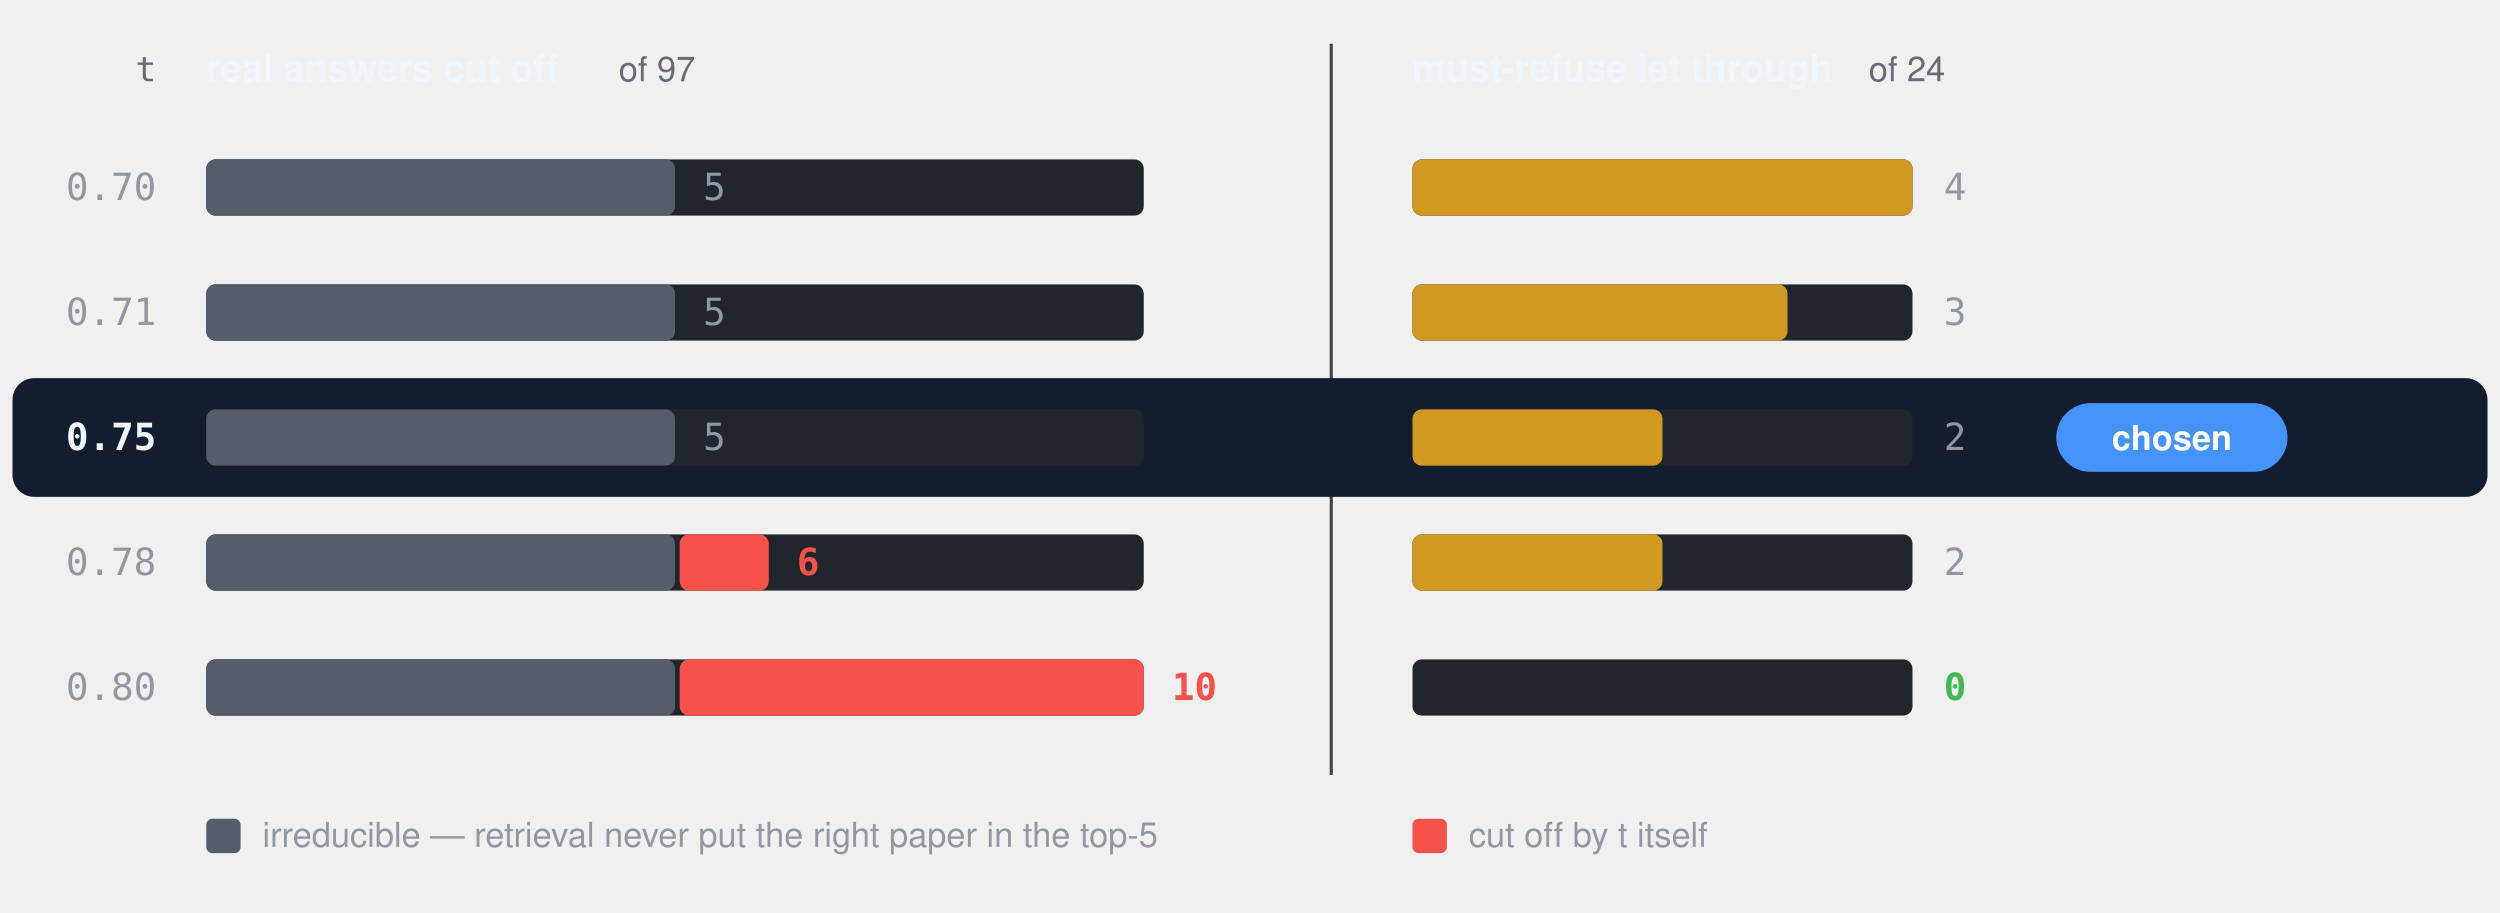
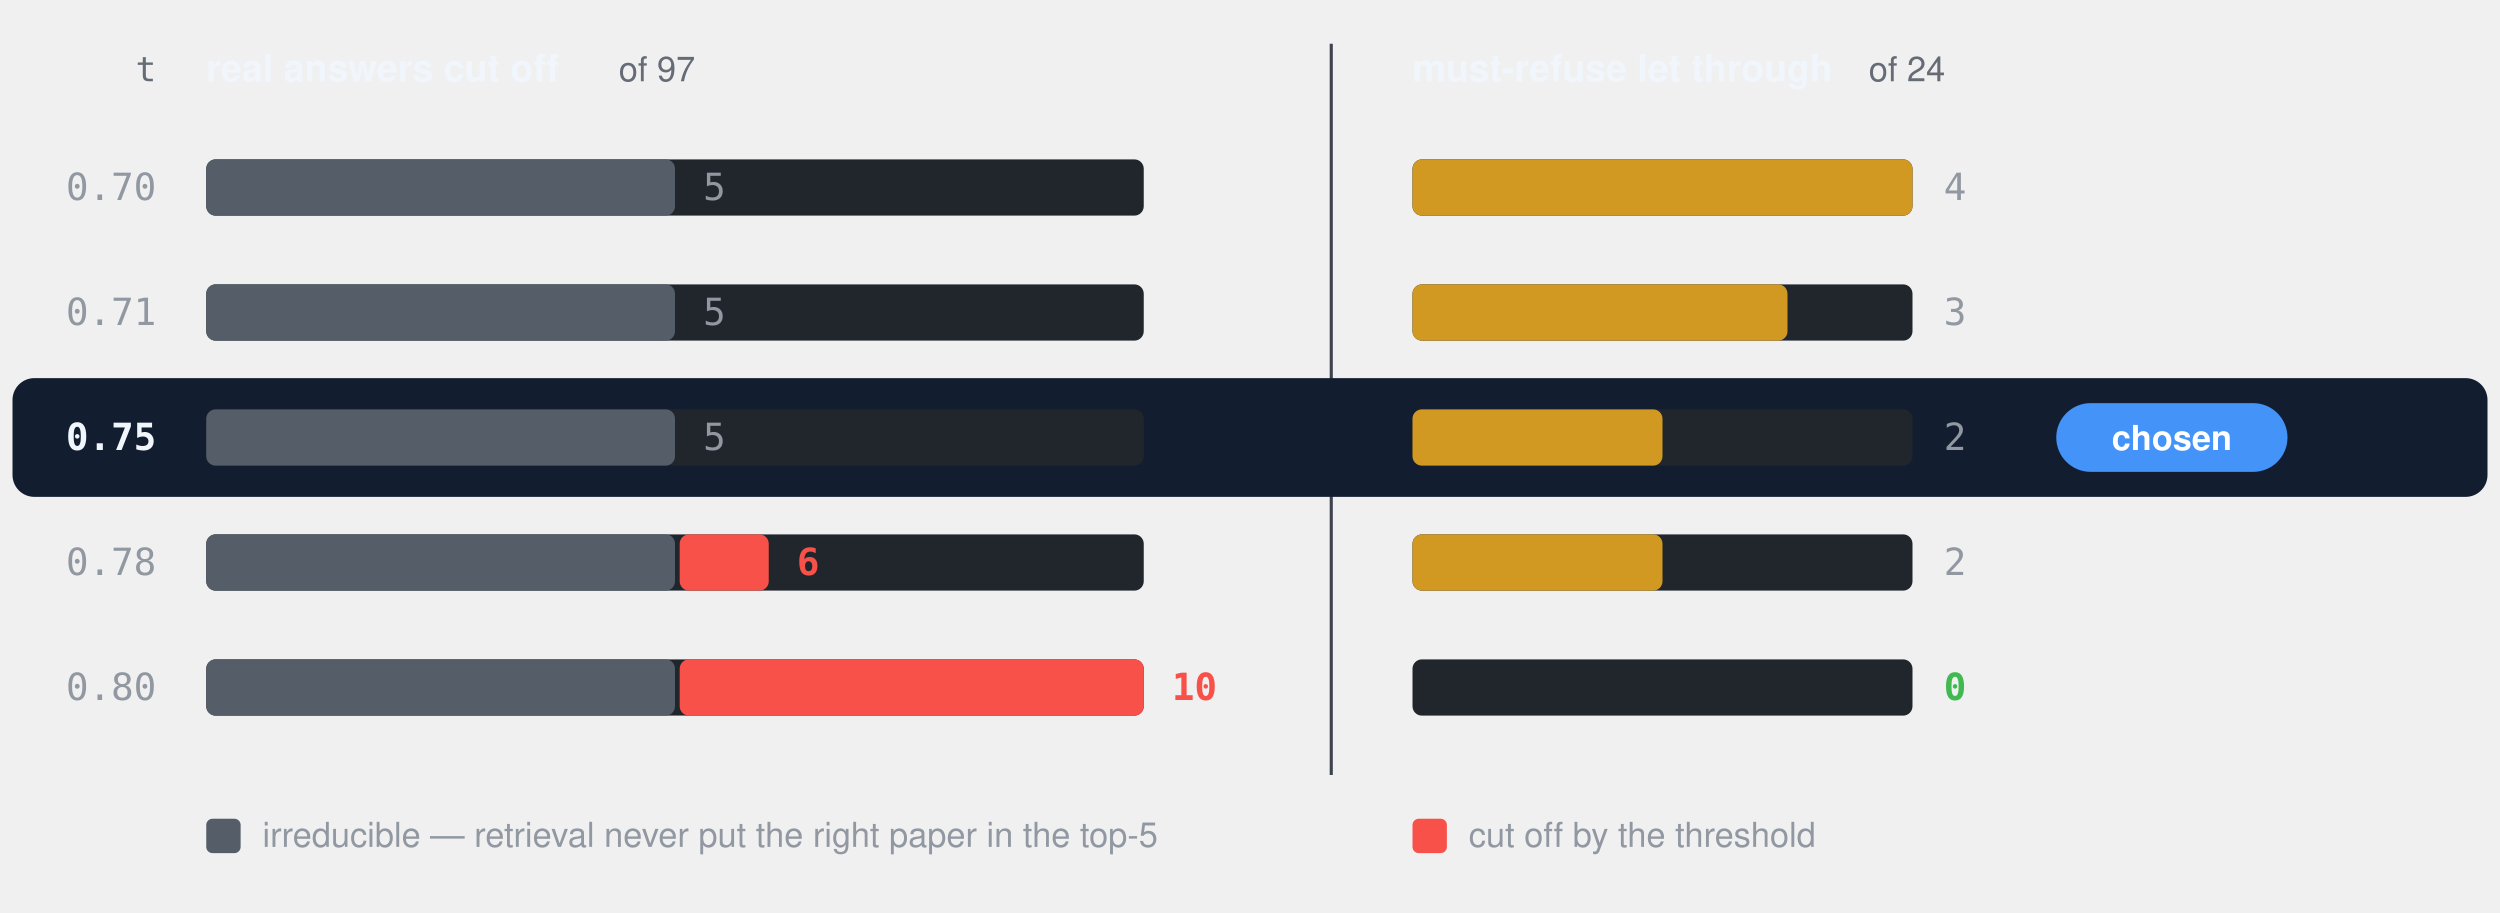
<svg xmlns="http://www.w3.org/2000/svg" width="800" height="292" viewBox="0 0 800 292" font-family="ui-sans-serif,-apple-system,BlinkMacSystemFont,'Segoe UI',Helvetica,Arial,sans-serif">
  <text x="50" y="26" fill="#656c76" font-size="11" font-weight="400" text-anchor="end" font-family="ui-monospace,SFMono-Regular,Menlo,Consolas,monospace">t</text>
  <text x="66" y="26" fill="#f0f6fc" font-size="12" font-weight="600" text-anchor="start">real answers cut off</text>
  <text x="198" y="26" fill="#656c76" font-size="11" font-weight="400" text-anchor="start">of 97</text>
  <text x="452" y="26" fill="#f0f6fc" font-size="12" font-weight="600" text-anchor="start">must-refuse let through</text>
  <text x="598" y="26" fill="#656c76" font-size="11" font-weight="400" text-anchor="start">of 24</text>
  <line x1="426" y1="14" x2="426" y2="248" stroke="#3d444d" stroke-width="1" />
  <text x="50" y="64" fill="#9198a1" font-size="12" font-weight="400" text-anchor="end" font-family="ui-monospace,SFMono-Regular,Menlo,Consolas,monospace">0.70</text>
  <rect x="66.0" y="51.0" width="300.0" height="18" rx="3" fill="#21262d" />
  <rect x="66.0" y="51.0" width="150.0" height="18" rx="3" fill="#545d68" />
  <text x="225.0" y="64" fill="#9198a1" font-size="12" font-weight="400" text-anchor="start" font-family="ui-monospace,SFMono-Regular,Menlo,Consolas,monospace">5</text>
  <rect x="452.0" y="51.0" width="160.0" height="18" rx="3" fill="#21262d" />
  <rect x="452.0" y="51.0" width="160.0" height="18" rx="3" fill="#d29922" />
  <text x="622" y="64" fill="#9198a1" font-size="12" font-weight="400" text-anchor="start" font-family="ui-monospace,SFMono-Regular,Menlo,Consolas,monospace">4</text>
  <text x="50" y="104" fill="#9198a1" font-size="12" font-weight="400" text-anchor="end" font-family="ui-monospace,SFMono-Regular,Menlo,Consolas,monospace">0.71</text>
  <rect x="66.0" y="91.0" width="300.0" height="18" rx="3" fill="#21262d" />
  <rect x="66.0" y="91.0" width="150.0" height="18" rx="3" fill="#545d68" />
  <text x="225.0" y="104" fill="#9198a1" font-size="12" font-weight="400" text-anchor="start" font-family="ui-monospace,SFMono-Regular,Menlo,Consolas,monospace">5</text>
  <rect x="452.0" y="91.0" width="160.0" height="18" rx="3" fill="#21262d" />
  <rect x="452.0" y="91.0" width="120.0" height="18" rx="3" fill="#d29922" />
  <text x="622" y="104" fill="#9198a1" font-size="12" font-weight="400" text-anchor="start" font-family="ui-monospace,SFMono-Regular,Menlo,Consolas,monospace">3</text>
  <rect x="4.0" y="121.0" width="792.0" height="38" rx="7" fill="#121d2f" />
  <text x="50" y="144" fill="#f0f6fc" font-size="12" font-weight="700" text-anchor="end" font-family="ui-monospace,SFMono-Regular,Menlo,Consolas,monospace">0.75</text>
  <rect x="66.0" y="131.0" width="300.0" height="18" rx="3" fill="#21262d" />
  <rect x="66.0" y="131.0" width="150.0" height="18" rx="3" fill="#545d68" />
  <text x="225.0" y="144" fill="#9198a1" font-size="12" font-weight="400" text-anchor="start" font-family="ui-monospace,SFMono-Regular,Menlo,Consolas,monospace">5</text>
  <rect x="452.0" y="131.0" width="160.0" height="18" rx="3" fill="#21262d" />
  <rect x="452.0" y="131.0" width="80.0" height="18" rx="3" fill="#d29922" />
  <text x="622" y="144" fill="#9198a1" font-size="12" font-weight="400" text-anchor="start" font-family="ui-monospace,SFMono-Regular,Menlo,Consolas,monospace">2</text>
  <rect x="658.0" y="129.0" width="74.0" height="22" rx="11" fill="#4493f8" />
  <text x="695" y="144" fill="#ffffff" font-size="11" font-weight="600" text-anchor="middle">chosen</text>
  <text x="50" y="184" fill="#9198a1" font-size="12" font-weight="400" text-anchor="end" font-family="ui-monospace,SFMono-Regular,Menlo,Consolas,monospace">0.78</text>
  <rect x="66.0" y="171.0" width="300.0" height="18" rx="3" fill="#21262d" />
  <rect x="66.0" y="171.0" width="150.0" height="18" rx="3" fill="#545d68" />
  <rect x="217.5" y="171.0" width="28.5" height="18" rx="3" fill="#f85149" />
  <text x="255.0" y="184" fill="#f85149" font-size="12" font-weight="600" text-anchor="start" font-family="ui-monospace,SFMono-Regular,Menlo,Consolas,monospace">6</text>
  <rect x="452.0" y="171.0" width="160.0" height="18" rx="3" fill="#21262d" />
  <rect x="452.0" y="171.0" width="80.0" height="18" rx="3" fill="#d29922" />
  <text x="622" y="184" fill="#9198a1" font-size="12" font-weight="400" text-anchor="start" font-family="ui-monospace,SFMono-Regular,Menlo,Consolas,monospace">2</text>
  <text x="50" y="224" fill="#9198a1" font-size="12" font-weight="400" text-anchor="end" font-family="ui-monospace,SFMono-Regular,Menlo,Consolas,monospace">0.80</text>
  <rect x="66.0" y="211.0" width="300.0" height="18" rx="3" fill="#21262d" />
  <rect x="66.0" y="211.0" width="150.0" height="18" rx="3" fill="#545d68" />
  <rect x="217.5" y="211.0" width="148.5" height="18" rx="3" fill="#f85149" />
  <text x="375.0" y="224" fill="#f85149" font-size="12" font-weight="600" text-anchor="start" font-family="ui-monospace,SFMono-Regular,Menlo,Consolas,monospace">10</text>
  <rect x="452.0" y="211.0" width="160.0" height="18" rx="3" fill="#21262d" />
  <text x="622" y="224" fill="#3fb950" font-size="12" font-weight="700" text-anchor="start" font-family="ui-monospace,SFMono-Regular,Menlo,Consolas,monospace">0</text>
  <rect x="66.0" y="262.0" width="11.0" height="11" rx="2" fill="#545d68" />
  <text x="84" y="271" fill="#9198a1" font-size="11" font-weight="400" text-anchor="start">irreducible — retrieval never put the right paper in the top-5</text>
  <rect x="452.0" y="262.0" width="11.0" height="11" rx="2" fill="#f85149" />
-   <text x="470" y="271" fill="#9198a1" font-size="11" font-weight="400" text-anchor="start">cut off by t itself</text>
+   <text x="470" y="271" fill="#9198a1" font-size="11" font-weight="400" text-anchor="start">cut off by the threshold</text>
</svg>
